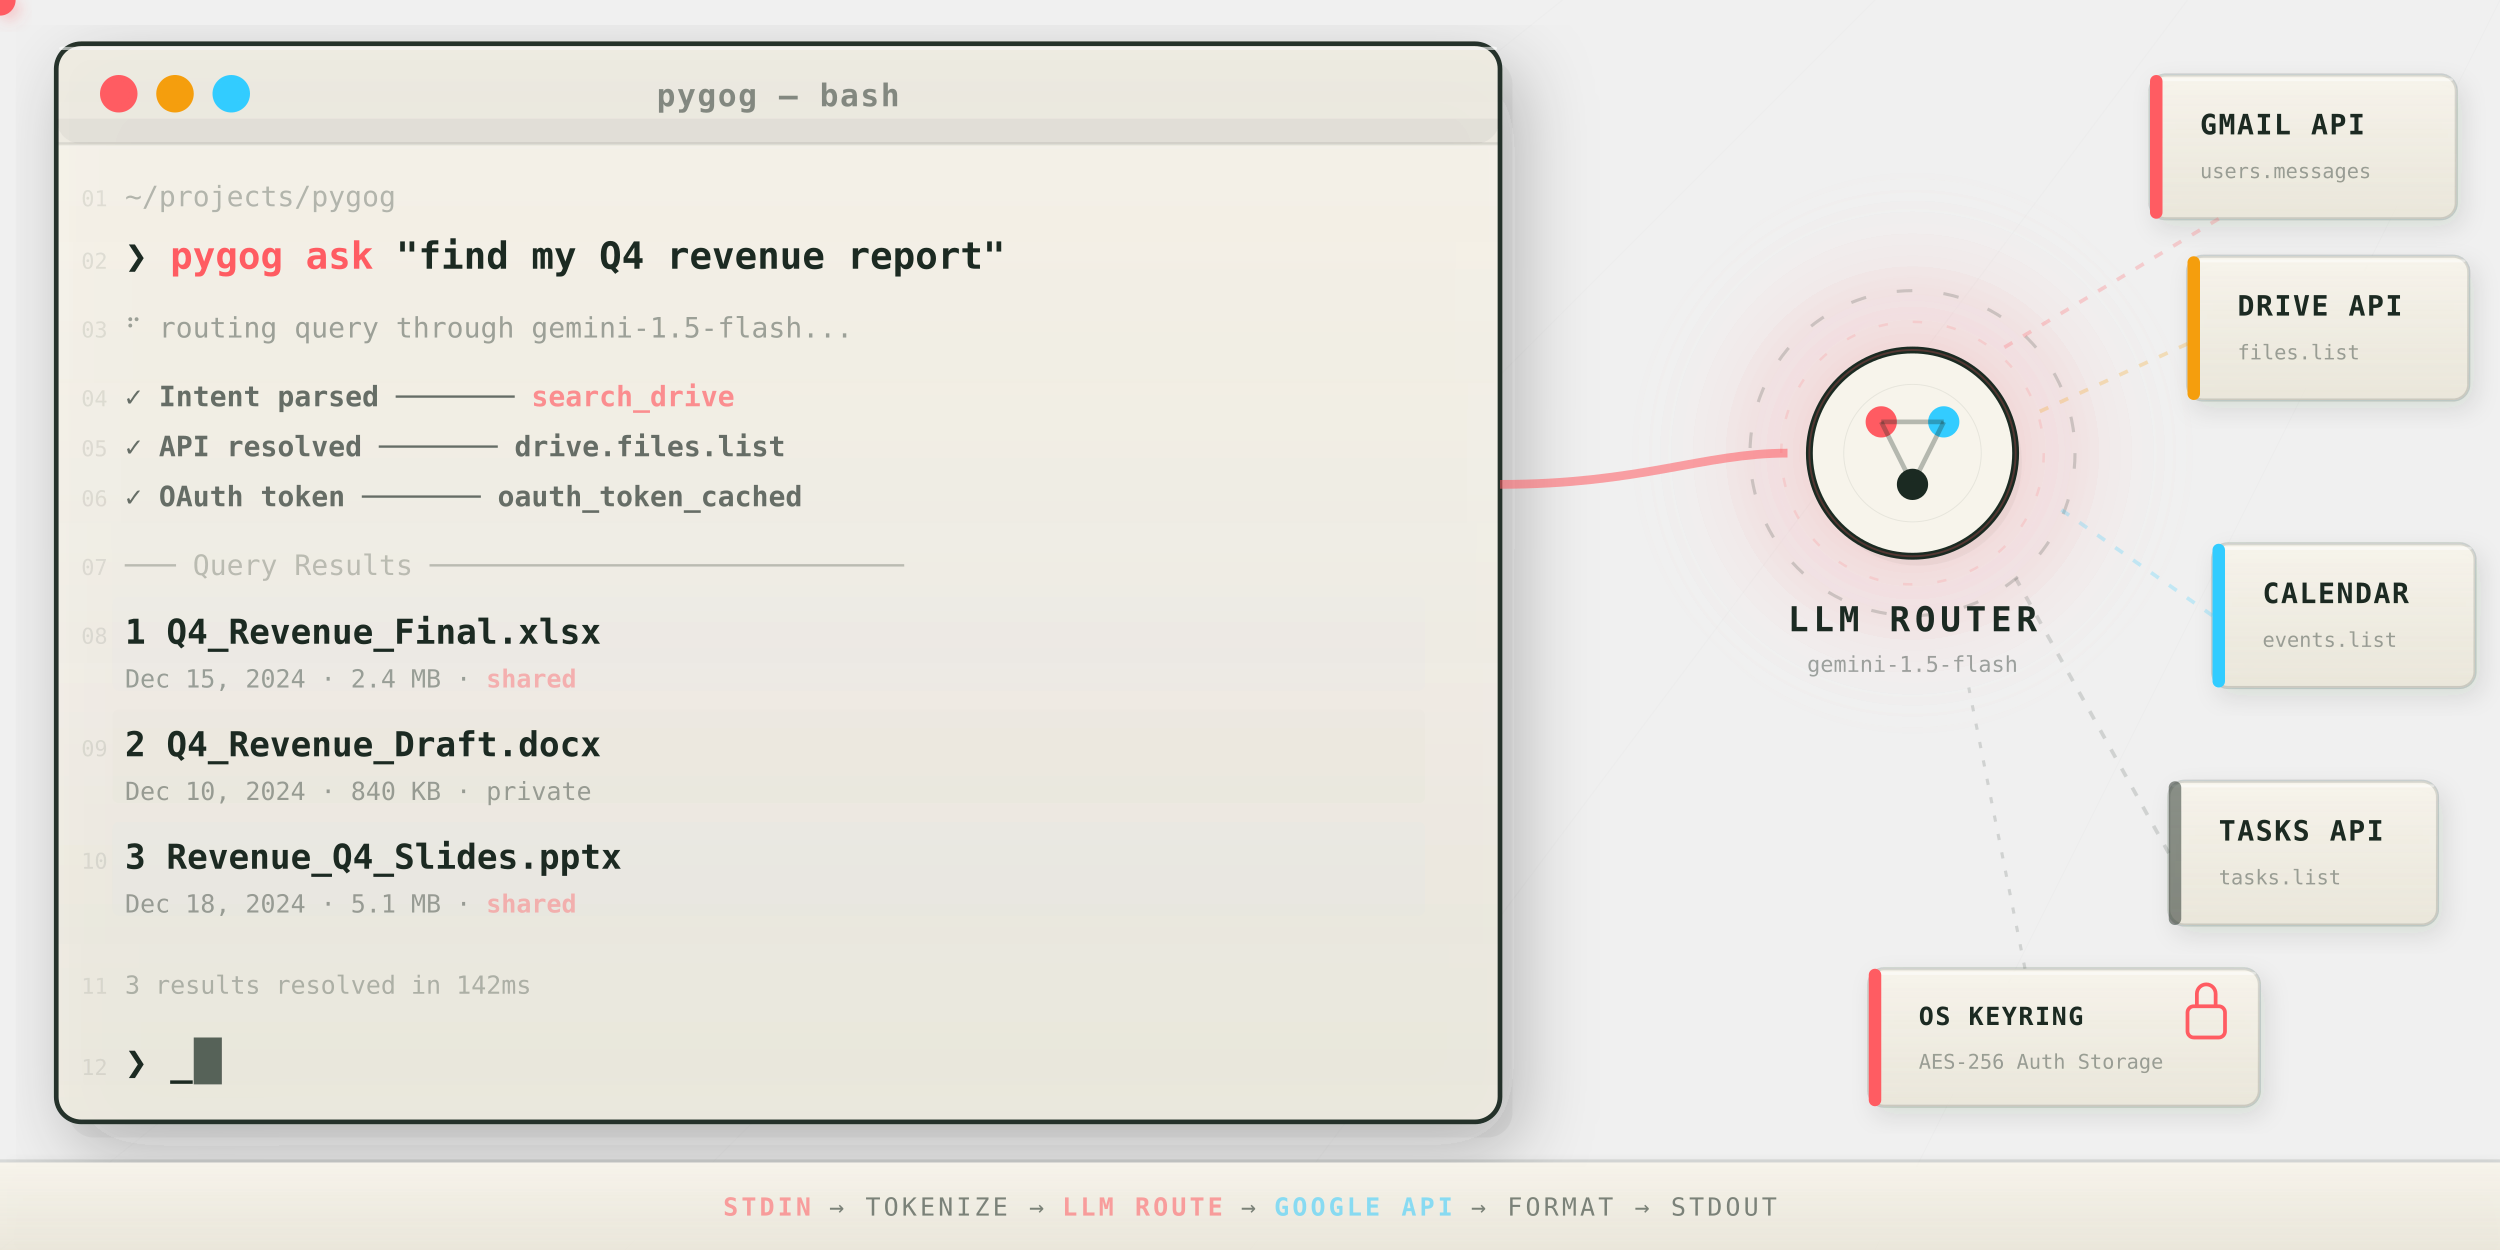
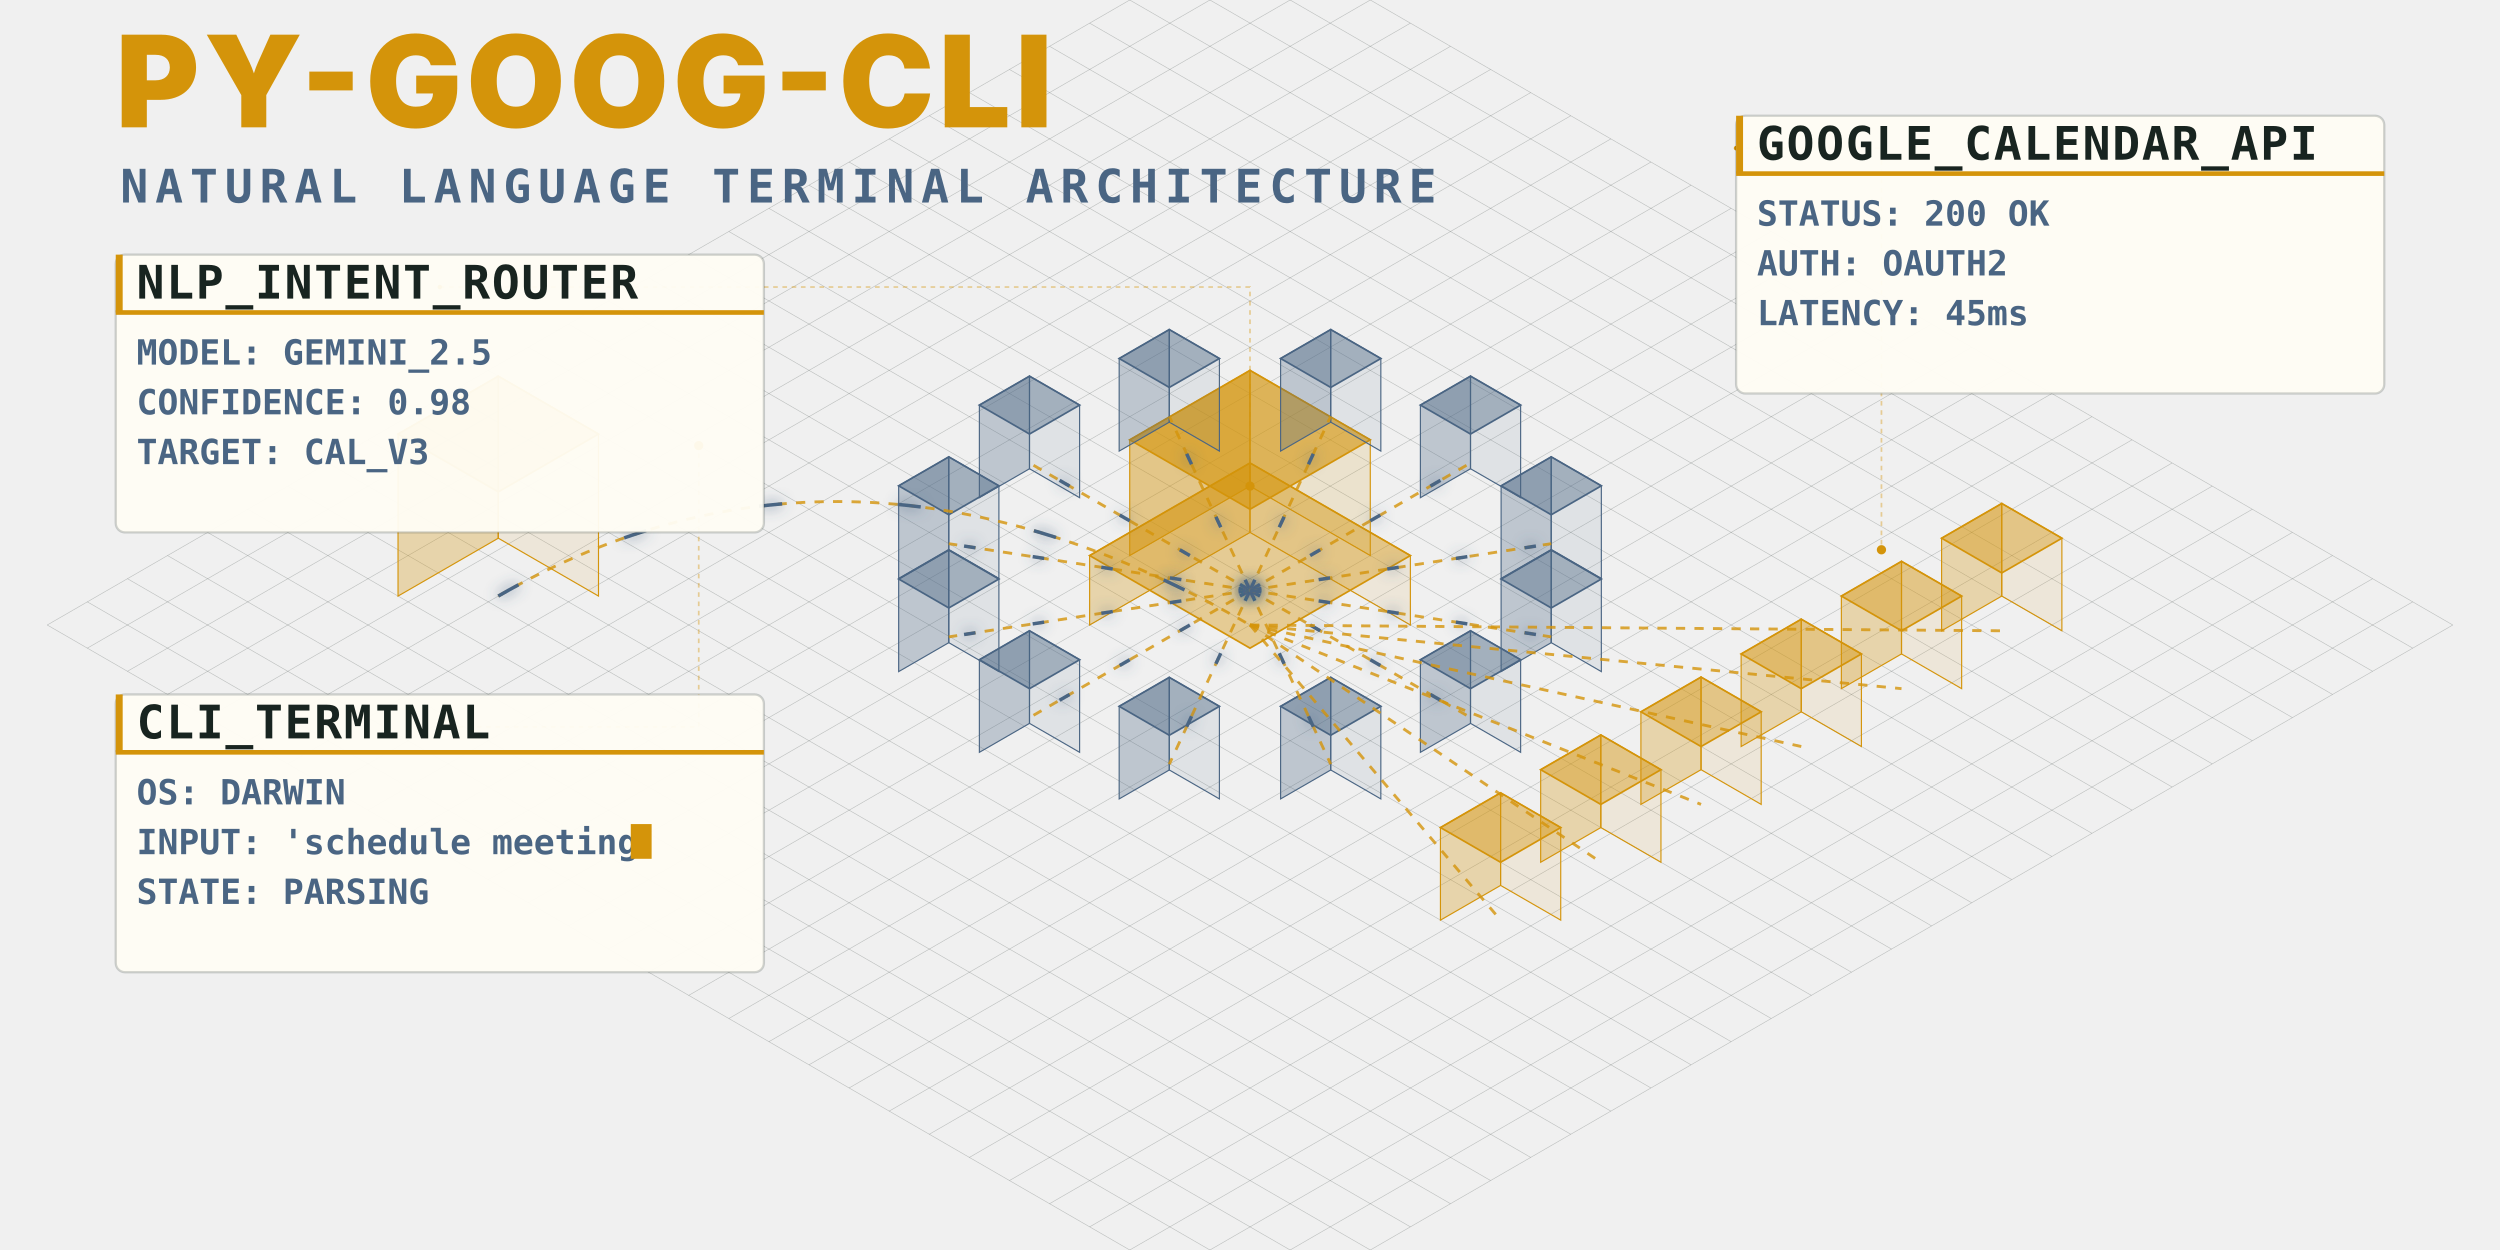
- <svg xmlns="http://www.w3.org/2000/svg" viewBox="0 0 800 400" width="100%" height="100%">
-   <defs>
-     <filter id="pgG" x="-50%" y="-50%" width="200%" height="200%">
-       <feGaussianBlur stdDeviation="3" />
-       <feMerge>
-         <feMergeNode />
-         <feMergeNode in="SourceGraphic" />
-       </feMerge>
-     </filter>
-     <filter id="pgG2" x="-50%" y="-50%" width="200%" height="200%">
-       <feGaussianBlur stdDeviation="6" />
-       <feMerge>
-         <feMergeNode />
-         <feMergeNode in="SourceGraphic" />
-       </feMerge>
-     </filter>
-     <filter id="pgSh" x="-20%" y="-20%" width="140%" height="140%">
-       <feDropShadow dx="2" dy="3" stdDeviation="4" flood-color="#1B2A22" flood-opacity="0.12" />
-     </filter>
-     <filter id="pgLift" x="-10%" y="-10%" width="130%" height="130%">
-       <feDropShadow dx="4" dy="6" stdDeviation="8" flood-color="#1B2A22" flood-opacity="0.22" />
-     </filter>
-     <filter id="pgDeep" x="-10%" y="-10%" width="130%" height="130%">
-       <feDropShadow dx="5" dy="8" stdDeviation="12" flood-color="#1B2A22" flood-opacity="0.28" />
-     </filter>
-     <radialGradient id="pgRG" cx="50%" cy="50%" r="50%">
-       <stop offset="0%" stop-color="#FF5B62" stop-opacity="0.14" />
-       <stop offset="60%" stop-color="#FF5B62" stop-opacity="0.04" />
-       <stop offset="100%" stop-color="#F7F4EB" stop-opacity="0" />
-     </radialGradient>
-     <linearGradient id="pgPN" x1="0" y1="0" x2="0" y2="1">
-       <stop offset="0%" stop-color="#F7F4EB" stop-opacity="0.97" />
-       <stop offset="100%" stop-color="#EAE6D9" stop-opacity="0.9" />
-     </linearGradient>
-     <linearGradient id="pgTermBG" x1="0" y1="0" x2="0" y2="1">
-       <stop offset="0%" stop-color="#F7F4EB" stop-opacity="0.98" />
-       <stop offset="100%" stop-color="#EDE9DF" stop-opacity="0.95" />
-     </linearGradient>
-   </defs>
-   <rect width="800" height="400" fill="none" />
-   <g opacity="0.015" stroke="#1B2A22" stroke-width="0.4">
-     <line x1="0" y1="400" x2="500" y2="0" />
-     <line x1="200" y1="400" x2="600" y2="0" />
-     <line x1="400" y1="400" x2="700" y2="0" />
-     <line x1="600" y1="400" x2="800" y2="0" />
+ <svg xmlns="http://www.w3.org/2000/svg" viewBox="0 0 2160 1080" width="100%" height="100%">
+   <style>
+ .grid { stroke: rgba(24, 36, 32, 0.25); stroke-width: 0.5; fill: none; }
+ .trace { stroke: #D4940A; stroke-width: 2.5; fill: none; opacity: 0.8; stroke-dasharray: 8 8; stroke-dashoffset: 0; animation: dash-flow 3s linear infinite; }
+ .trace-glow { stroke: #4A6583; stroke-width: 3; fill: none; filter: drop-shadow(0px 0px 6px #4A6583); animation: pulse-width 1s infinite alternate, dash-flow 5s linear infinite reverse; }
+ @keyframes pulse-width { 0% { stroke-width: 3; filter: drop-shadow(0px 0px 6px #4A6583); } 100% { stroke-width: 6; filter: drop-shadow(0px 0px 12px #4A6583); } }
+ @keyframes dash-flow { to { stroke-dashoffset: -80; } }
+ @media (prefers-reduced-motion: reduce) { .trace, .trace-glow { animation: none; } }
+ </style>
+   <rect width="100%" height="100%" fill="transparent" />
+   <line x1="1080.0" y1="-60.0" x2="40.8" y2="540.0" class="grid" />
+   <line x1="1080.0" y1="-60.0" x2="2119.2" y2="540.0" class="grid" />
+   <line x1="1114.64" y1="-40.0" x2="75.44" y2="560.0" class="grid" />
+   <line x1="1045.36" y1="-40.0" x2="2084.56" y2="560.0" class="grid" />
+   <line x1="1149.28" y1="-20.0" x2="110.08" y2="580.0" class="grid" />
+   <line x1="1010.72" y1="-20.0" x2="2049.92" y2="580.0" class="grid" />
+   <line x1="1183.92" y1="0.0" x2="144.72" y2="600.0" class="grid" />
+   <line x1="976.08" y1="0.0" x2="2015.28" y2="600.0" class="grid" />
+   <line x1="1218.56" y1="20.0" x2="179.36" y2="620.0" class="grid" />
+   <line x1="941.44" y1="20.0" x2="1980.64" y2="620.0" class="grid" />
+   <line x1="1253.2" y1="40.0" x2="214.0" y2="640.0" class="grid" />
+   <line x1="906.8" y1="40.0" x2="1946.0" y2="640.0" class="grid" />
+   <line x1="1287.84" y1="60.0" x2="248.64" y2="660.0" class="grid" />
+   <line x1="872.16" y1="60.0" x2="1911.36" y2="660.0" class="grid" />
+   <line x1="1322.48" y1="80.0" x2="283.28" y2="680.0" class="grid" />
+   <line x1="837.52" y1="80.0" x2="1876.72" y2="680.0" class="grid" />
+   <line x1="1357.12" y1="100.0" x2="317.92" y2="700.0" class="grid" />
+   <line x1="802.88" y1="100.0" x2="1842.08" y2="700.0" class="grid" />
+   <line x1="1391.76" y1="120.0" x2="352.56" y2="720.0" class="grid" />
+   <line x1="768.24" y1="120.0" x2="1807.44" y2="720.0" class="grid" />
+   <line x1="1426.4" y1="140.0" x2="387.2" y2="740.0" class="grid" />
+   <line x1="733.6" y1="140.0" x2="1772.8" y2="740.0" class="grid" />
+   <line x1="1461.04" y1="160.0" x2="421.84" y2="760.0" class="grid" />
+   <line x1="698.96" y1="160.0" x2="1738.16" y2="760.0" class="grid" />
+   <line x1="1495.68" y1="180.0" x2="456.48" y2="780.0" class="grid" />
+   <line x1="664.32" y1="180.0" x2="1703.52" y2="780.0" class="grid" />
+   <line x1="1530.32" y1="200.0" x2="491.12" y2="800.0" class="grid" />
+   <line x1="629.68" y1="200.0" x2="1668.88" y2="800.0" class="grid" />
+   <line x1="1564.96" y1="220.0" x2="525.76" y2="820.0" class="grid" />
+   <line x1="595.04" y1="220.0" x2="1634.24" y2="820.0" class="grid" />
+   <line x1="1599.6" y1="240.0" x2="560.4" y2="840.0" class="grid" />
+   <line x1="560.4" y1="240.0" x2="1599.6" y2="840.0" class="grid" />
+   <line x1="1634.24" y1="260.0" x2="595.04" y2="860.0" class="grid" />
+   <line x1="525.76" y1="260.0" x2="1564.96" y2="860.0" class="grid" />
+   <line x1="1668.88" y1="280.0" x2="629.68" y2="880.0" class="grid" />
+   <line x1="491.12" y1="280.0" x2="1530.32" y2="880.0" class="grid" />
+   <line x1="1703.52" y1="300.0" x2="664.32" y2="900.0" class="grid" />
+   <line x1="456.48" y1="300.0" x2="1495.68" y2="900.0" class="grid" />
+   <line x1="1738.16" y1="320.0" x2="698.96" y2="920.0" class="grid" />
+   <line x1="421.84" y1="320.0" x2="1461.04" y2="920.0" class="grid" />
+   <line x1="1772.8" y1="340.0" x2="733.6" y2="940.0" class="grid" />
+   <line x1="387.2" y1="340.0" x2="1426.4" y2="940.0" class="grid" />
+   <line x1="1807.44" y1="360.0" x2="768.24" y2="960.0" class="grid" />
+   <line x1="352.56" y1="360.0" x2="1391.76" y2="960.0" class="grid" />
+   <line x1="1842.08" y1="380.0" x2="802.88" y2="980.0" class="grid" />
+   <line x1="317.92" y1="380.0" x2="1357.12" y2="980.0" class="grid" />
+   <line x1="1876.72" y1="400.0" x2="837.52" y2="1000.0" class="grid" />
+   <line x1="283.28" y1="400.0" x2="1322.48" y2="1000.0" class="grid" />
+   <line x1="1911.36" y1="420.0" x2="872.16" y2="1020.0" class="grid" />
+   <line x1="248.64" y1="420.0" x2="1287.84" y2="1020.0" class="grid" />
+   <line x1="1946.0" y1="440.0" x2="906.8" y2="1040.0" class="grid" />
+   <line x1="214.0" y1="440.0" x2="1253.2" y2="1040.0" class="grid" />
+   <line x1="1980.64" y1="460.0" x2="941.44" y2="1060.0" class="grid" />
+   <line x1="179.36" y1="460.0" x2="1218.56" y2="1060.0" class="grid" />
+   <line x1="2015.28" y1="480.0" x2="976.08" y2="1080.0" class="grid" />
+   <line x1="144.72" y1="480.0" x2="1183.92" y2="1080.0" class="grid" />
+   <line x1="2049.92" y1="500.0" x2="1010.72" y2="1100.0" class="grid" />
+   <line x1="110.08" y1="500.0" x2="1149.28" y2="1100.0" class="grid" />
+   <line x1="2084.56" y1="520.0" x2="1045.36" y2="1120.0" class="grid" />
+   <line x1="75.44" y1="520.0" x2="1114.64" y2="1120.0" class="grid" />
+   <line x1="2119.2" y1="540.0" x2="1080.0" y2="1140.0" class="grid" />
+   <line x1="40.8" y1="540.0" x2="1080.0" y2="1140.0" class="grid" />
+   <polygon points="1080.0,460.0 941.44,540.0 941.44,480.0 1080.0,400.0" fill="#D4940A" fill-opacity="0.3" stroke="#D4940A" stroke-width="1" />
+   <polygon points="1080.0,460.0 1218.56,540.0 1218.56,480.0 1080.0,400.0" fill="#D4940A" fill-opacity="0.1" stroke="#D4940A" stroke-width="1" />
+   <polygon points="1080.0,400.0 1218.56,480.0 1080.0,560.0 941.44,480.0" fill="#D4940A" fill-opacity="0.4" stroke="#D4940A" stroke-width="1.5" />
+   <polygon points="1080.0,420.0 976.08,480.0 976.08,380.0 1080.0,320.0" fill="#D4940A" fill-opacity="0.45" stroke="#D4940A" stroke-width="1" />
+   <polygon points="1080.0,420.0 1183.92,480.0 1183.92,380.0 1080.0,320.0" fill="#D4940A" fill-opacity="0.15" stroke="#D4940A" stroke-width="1" />
+   <polygon points="1080.0,320.0 1183.92,380.0 1080.0,440.0 976.08,380.0" fill="#D4940A" fill-opacity="0.6" stroke="#D4940A" stroke-width="1.5" />
+   <polygon points="1270.52,625.0 1227.22,650.0 1227.22,570.0 1270.52,545.0" fill="#4A6583" fill-opacity="0.3" stroke="#4A6583" stroke-width="1" />
+   <polygon points="1270.52,625.0 1313.82,650.0 1313.82,570.0 1270.52,545.0" fill="#4A6583" fill-opacity="0.1" stroke="#4A6583" stroke-width="1" />
+   <polygon points="1270.52,545.0 1313.82,570.0 1270.52,595.0 1227.22,570.0" fill="#4A6583" fill-opacity="0.4" stroke="#4A6583" stroke-width="1.5" />
+   <line x1="1080.0" y1="510.0" x2="1270.52" y2="620.0" class="trace" />
+   <line x1="1080.0" y1="510.0" x2="1270.52" y2="620.0" class="trace-glow" stroke-dasharray="10 50" />
+   <polygon points="1149.735,665.263 1106.435,690.263 1106.435,610.263 1149.735,585.263" fill="#4A6583" fill-opacity="0.3" stroke="#4A6583" stroke-width="1" />
+   <polygon points="1149.735,665.263 1193.035,690.263 1193.035,610.263 1149.735,585.263" fill="#4A6583" fill-opacity="0.1" stroke="#4A6583" stroke-width="1" />
+   <polygon points="1149.735,585.263 1193.035,610.263 1149.735,635.263 1106.435,610.263" fill="#4A6583" fill-opacity="0.4" stroke="#4A6583" stroke-width="1.5" />
+   <line x1="1080.0" y1="510.0" x2="1149.735" y2="660.263" class="trace" />
+   <line x1="1080.0" y1="510.0" x2="1149.735" y2="660.263" class="trace-glow" stroke-dasharray="10 50" />
+   <polygon points="1010.265,665.263 966.965,690.263 966.965,610.263 1010.265,585.263" fill="#4A6583" fill-opacity="0.3" stroke="#4A6583" stroke-width="1" />
+   <polygon points="1010.265,665.263 1053.565,690.263 1053.565,610.263 1010.265,585.263" fill="#4A6583" fill-opacity="0.1" stroke="#4A6583" stroke-width="1" />
+   <polygon points="1010.265,585.263 1053.565,610.263 1010.265,635.263 966.965,610.263" fill="#4A6583" fill-opacity="0.4" stroke="#4A6583" stroke-width="1.5" />
+   <line x1="1080.0" y1="510.0" x2="1010.265" y2="660.263" class="trace" />
+   <line x1="1080.0" y1="510.0" x2="1010.265" y2="660.263" class="trace-glow" stroke-dasharray="10 50" />
+   <polygon points="889.48,625.0 846.18,650.0 846.18,570.0 889.48,545.0" fill="#4A6583" fill-opacity="0.3" stroke="#4A6583" stroke-width="1" />
+   <polygon points="889.48,625.0 932.78,650.0 932.78,570.0 889.48,545.0" fill="#4A6583" fill-opacity="0.1" stroke="#4A6583" stroke-width="1" />
+   <polygon points="889.48,545.0 932.78,570.0 889.48,595.0 846.18,570.0" fill="#4A6583" fill-opacity="0.4" stroke="#4A6583" stroke-width="1.5" />
+   <line x1="1080.0" y1="510.0" x2="889.48" y2="620.0" class="trace" />
+   <line x1="1080.0" y1="510.0" x2="889.48" y2="620.0" class="trace-glow" stroke-dasharray="10 50" />
+   <polygon points="819.745,555.263 776.445,580.263 776.445,500.263 819.745,475.263" fill="#4A6583" fill-opacity="0.3" stroke="#4A6583" stroke-width="1" />
+   <polygon points="819.745,555.263 863.045,580.263 863.045,500.263 819.745,475.263" fill="#4A6583" fill-opacity="0.1" stroke="#4A6583" stroke-width="1" />
+   <polygon points="819.745,475.263 863.045,500.263 819.745,525.263 776.445,500.263" fill="#4A6583" fill-opacity="0.4" stroke="#4A6583" stroke-width="1.5" />
+   <line x1="1080.0" y1="510.0" x2="819.745" y2="550.263" class="trace" />
+   <line x1="1080.0" y1="510.0" x2="819.745" y2="550.263" class="trace-glow" stroke-dasharray="10 50" />
+   <polygon points="819.745,474.737 776.445,499.737 776.445,419.737 819.745,394.737" fill="#4A6583" fill-opacity="0.3" stroke="#4A6583" stroke-width="1" />
+   <polygon points="819.745,474.737 863.045,499.737 863.045,419.737 819.745,394.737" fill="#4A6583" fill-opacity="0.1" stroke="#4A6583" stroke-width="1" />
+   <polygon points="819.745,394.737 863.045,419.737 819.745,444.737 776.445,419.737" fill="#4A6583" fill-opacity="0.4" stroke="#4A6583" stroke-width="1.5" />
+   <line x1="1080.0" y1="510.0" x2="819.745" y2="469.737" class="trace" />
+   <line x1="1080.0" y1="510.0" x2="819.745" y2="469.737" class="trace-glow" stroke-dasharray="10 50" />
+   <polygon points="889.48,405.0 846.18,430.0 846.18,350.0 889.48,325.0" fill="#4A6583" fill-opacity="0.3" stroke="#4A6583" stroke-width="1" />
+   <polygon points="889.48,405.0 932.78,430.0 932.78,350.0 889.48,325.0" fill="#4A6583" fill-opacity="0.1" stroke="#4A6583" stroke-width="1" />
+   <polygon points="889.48,325.0 932.78,350.0 889.48,375.0 846.18,350.0" fill="#4A6583" fill-opacity="0.4" stroke="#4A6583" stroke-width="1.5" />
+   <line x1="1080.0" y1="510.0" x2="889.48" y2="400.0" class="trace" />
+   <line x1="1080.0" y1="510.0" x2="889.48" y2="400.0" class="trace-glow" stroke-dasharray="10 50" />
+   <polygon points="1010.265,364.737 966.965,389.737 966.965,309.737 1010.265,284.737" fill="#4A6583" fill-opacity="0.3" stroke="#4A6583" stroke-width="1" />
+   <polygon points="1010.265,364.737 1053.565,389.737 1053.565,309.737 1010.265,284.737" fill="#4A6583" fill-opacity="0.1" stroke="#4A6583" stroke-width="1" />
+   <polygon points="1010.265,284.737 1053.565,309.737 1010.265,334.737 966.965,309.737" fill="#4A6583" fill-opacity="0.4" stroke="#4A6583" stroke-width="1.5" />
+   <line x1="1080.0" y1="510.0" x2="1010.265" y2="359.737" class="trace" />
+   <line x1="1080.0" y1="510.0" x2="1010.265" y2="359.737" class="trace-glow" stroke-dasharray="10 50" />
+   <polygon points="1149.735,364.737 1106.435,389.737 1106.435,309.737 1149.735,284.737" fill="#4A6583" fill-opacity="0.3" stroke="#4A6583" stroke-width="1" />
+   <polygon points="1149.735,364.737 1193.035,389.737 1193.035,309.737 1149.735,284.737" fill="#4A6583" fill-opacity="0.1" stroke="#4A6583" stroke-width="1" />
+   <polygon points="1149.735,284.737 1193.035,309.737 1149.735,334.737 1106.435,309.737" fill="#4A6583" fill-opacity="0.4" stroke="#4A6583" stroke-width="1.5" />
+   <line x1="1080.0" y1="510.0" x2="1149.735" y2="359.737" class="trace" />
+   <line x1="1080.0" y1="510.0" x2="1149.735" y2="359.737" class="trace-glow" stroke-dasharray="10 50" />
+   <polygon points="1270.52,405.0 1227.22,430.0 1227.22,350.0 1270.52,325.0" fill="#4A6583" fill-opacity="0.3" stroke="#4A6583" stroke-width="1" />
+   <polygon points="1270.52,405.0 1313.82,430.0 1313.82,350.0 1270.52,325.0" fill="#4A6583" fill-opacity="0.1" stroke="#4A6583" stroke-width="1" />
+   <polygon points="1270.52,325.0 1313.82,350.0 1270.52,375.0 1227.22,350.0" fill="#4A6583" fill-opacity="0.4" stroke="#4A6583" stroke-width="1.5" />
+   <line x1="1080.0" y1="510.0" x2="1270.52" y2="400.0" class="trace" />
+   <line x1="1080.0" y1="510.0" x2="1270.52" y2="400.0" class="trace-glow" stroke-dasharray="10 50" />
+   <polygon points="1340.255,474.737 1296.955,499.737 1296.955,419.737 1340.255,394.737" fill="#4A6583" fill-opacity="0.3" stroke="#4A6583" stroke-width="1" />
+   <polygon points="1340.255,474.737 1383.555,499.737 1383.555,419.737 1340.255,394.737" fill="#4A6583" fill-opacity="0.1" stroke="#4A6583" stroke-width="1" />
+   <polygon points="1340.255,394.737 1383.555,419.737 1340.255,444.737 1296.955,419.737" fill="#4A6583" fill-opacity="0.4" stroke="#4A6583" stroke-width="1.5" />
+   <line x1="1080.0" y1="510.0" x2="1340.255" y2="469.737" class="trace" />
+   <line x1="1080.0" y1="510.0" x2="1340.255" y2="469.737" class="trace-glow" stroke-dasharray="10 50" />
+   <polygon points="1340.255,555.263 1296.955,580.263 1296.955,500.263 1340.255,475.263" fill="#4A6583" fill-opacity="0.3" stroke="#4A6583" stroke-width="1" />
+   <polygon points="1340.255,555.263 1383.555,580.263 1383.555,500.263 1340.255,475.263" fill="#4A6583" fill-opacity="0.1" stroke="#4A6583" stroke-width="1" />
+   <polygon points="1340.255,475.263 1383.555,500.263 1340.255,525.263 1296.955,500.263" fill="#4A6583" fill-opacity="0.4" stroke="#4A6583" stroke-width="1.5" />
+   <line x1="1080.0" y1="510.0" x2="1340.255" y2="550.263" class="trace" />
+   <line x1="1080.0" y1="510.0" x2="1340.255" y2="550.263" class="trace-glow" stroke-dasharray="10 50" />
+   <polygon points="430.5,465.0 343.9,515.0 343.9,375.0 430.5,325.0" fill="#D4940A" fill-opacity="0.3" stroke="#D4940A" stroke-width="1" />
+   <polygon points="430.5,465.0 517.1,515.0 517.1,375.0 430.5,325.0" fill="#D4940A" fill-opacity="0.1" stroke="#D4940A" stroke-width="1" />
+   <polygon points="430.5,325.0 517.1,375.0 430.5,425.0 343.9,375.0" fill="#D4940A" fill-opacity="0.4" stroke="#D4940A" stroke-width="1.5" />
+   <path d="M 430.5 515.0 Q 733.6 340.0 1080.0 540.0" class="trace" stroke-width="4" id="main-path1" />
+   <path d="M 430.5 515.0 Q 733.6 340.0 1080.0 540.0" class="trace-glow" stroke-width="4" stroke-dasharray="20 100" />
+   <polygon points="1729.5,515.0 1677.54,545.0 1677.54,465.0 1729.5,435.0" fill="#D4940A" fill-opacity="0.3" stroke="#D4940A" stroke-width="1" />
+   <polygon points="1729.5,515.0 1781.46,545.0 1781.46,465.0 1729.5,435.0" fill="#D4940A" fill-opacity="0.1" stroke="#D4940A" stroke-width="1" />
+   <polygon points="1729.5,435.0 1781.46,465.0 1729.5,495.0 1677.54,465.0" fill="#D4940A" fill-opacity="0.4" stroke="#D4940A" stroke-width="1.5" />
+   <line x1="1080.0" y1="540.0" x2="1729.5" y2="545.0" class="trace" />
+   <polygon points="1642.9,565.0 1590.94,595.0 1590.94,515.0 1642.9,485.0" fill="#D4940A" fill-opacity="0.3" stroke="#D4940A" stroke-width="1" />
+   <polygon points="1642.9,565.0 1694.86,595.0 1694.86,515.0 1642.9,485.0" fill="#D4940A" fill-opacity="0.1" stroke="#D4940A" stroke-width="1" />
+   <polygon points="1642.9,485.0 1694.86,515.0 1642.9,545.0 1590.94,515.0" fill="#D4940A" fill-opacity="0.4" stroke="#D4940A" stroke-width="1.5" />
+   <line x1="1080.0" y1="540.0" x2="1642.9" y2="595.0" class="trace" />
+   <polygon points="1556.3,615.0 1504.34,645.0 1504.34,565.0 1556.3,535.0" fill="#D4940A" fill-opacity="0.3" stroke="#D4940A" stroke-width="1" />
+   <polygon points="1556.3,615.0 1608.26,645.0 1608.26,565.0 1556.3,535.0" fill="#D4940A" fill-opacity="0.1" stroke="#D4940A" stroke-width="1" />
+   <polygon points="1556.3,535.0 1608.26,565.0 1556.3,595.0 1504.34,565.0" fill="#D4940A" fill-opacity="0.4" stroke="#D4940A" stroke-width="1.5" />
+   <line x1="1080.0" y1="540.0" x2="1556.3" y2="645.0" class="trace" />
+   <polygon points="1469.7,665.0 1417.74,695.0 1417.74,615.0 1469.7,585.0" fill="#D4940A" fill-opacity="0.3" stroke="#D4940A" stroke-width="1" />
+   <polygon points="1469.7,665.0 1521.66,695.0 1521.66,615.0 1469.7,585.0" fill="#D4940A" fill-opacity="0.1" stroke="#D4940A" stroke-width="1" />
+   <polygon points="1469.7,585.0 1521.66,615.0 1469.7,645.0 1417.74,615.0" fill="#D4940A" fill-opacity="0.4" stroke="#D4940A" stroke-width="1.5" />
+   <line x1="1080.0" y1="540.0" x2="1469.7" y2="695.0" class="trace" />
+   <polygon points="1383.1,715.0 1331.14,745.0 1331.14,665.0 1383.1,635.0" fill="#D4940A" fill-opacity="0.3" stroke="#D4940A" stroke-width="1" />
+   <polygon points="1383.1,715.0 1435.06,745.0 1435.06,665.0 1383.1,635.0" fill="#D4940A" fill-opacity="0.1" stroke="#D4940A" stroke-width="1" />
+   <polygon points="1383.1,635.0 1435.06,665.0 1383.1,695.0 1331.14,665.0" fill="#D4940A" fill-opacity="0.4" stroke="#D4940A" stroke-width="1.5" />
+   <line x1="1080.0" y1="540.0" x2="1383.1" y2="745.0" class="trace" />
+   <polygon points="1296.5,765.0 1244.54,795.0 1244.54,715.0 1296.5,685.0" fill="#D4940A" fill-opacity="0.3" stroke="#D4940A" stroke-width="1" />
+   <polygon points="1296.5,765.0 1348.46,795.0 1348.46,715.0 1296.5,685.0" fill="#D4940A" fill-opacity="0.1" stroke="#D4940A" stroke-width="1" />
+   <polygon points="1296.5,685.0 1348.46,715.0 1296.5,745.0 1244.54,715.0" fill="#D4940A" fill-opacity="0.4" stroke="#D4940A" stroke-width="1.5" />
+   <line x1="1080.0" y1="540.0" x2="1296.5" y2="795.0" class="trace" />
+   <path d="M 380 628 L 603.7 628 L 603.7 385.0" fill="none" stroke="#D4940A" stroke-width="1.5" stroke-dasharray="4 4" opacity="0.4" />
+   <circle cx="603.7" cy="385.0" r="4" fill="#D4940A" />
+   <circle cx="380" cy="628" r="2" fill="#D4940A" />
+   <g transform="translate(100, 600)">
+     <rect x="0" y="0" width="560" height="240" fill="#FFFDF5" stroke="rgba(24,36,32,0.2)" stroke-width="2" opacity="0.95" rx="8" />
+     <line x1="0" y1="50" x2="560" y2="50" stroke="#D4940A" stroke-width="4" />
+     <rect x="0" y="0" width="6" height="50" fill="#D4940A" />
+     <text x="18" y="38" font-family="ui-monospace, 'SF Mono', Menlo, monospace" font-size="40" font-weight="800" fill="#182420" letter-spacing="1.5">CLI_TERMINAL</text>
+     <text x="18" y="95" font-family="ui-monospace, 'SF Mono', Menlo, monospace" font-size="30" font-weight="600" fill="#4A6583">OS: DARWIN</text>
+     <text x="18" y="138" font-family="ui-monospace, 'SF Mono', Menlo, monospace" font-size="30" font-weight="600" fill="#4A6583">INPUT: 'schedule meeting'</text>
+     <rect x="445" y="112" width="18" height="30" fill="#D4940A" />
+     <text x="18" y="181" font-family="ui-monospace, 'SF Mono', Menlo, monospace" font-size="30" font-weight="600" fill="#4A6583">STATE: PARSING</text>
  </g>
-   <g filter="url(#pgDeep)">
-     <g transform="translate(18, 14)">
-       <rect width="462" height="345" rx="8" fill="#1B2A22" opacity="0.04" transform="translate(4,5)" />
-       <rect width="462" height="345" rx="8" fill="url(#pgTermBG)" stroke="#1B2A22" stroke-width="1.5" opacity="0.95" />
-       <rect x="1" y="1" width="460" height="1" fill="#FFFFFF" opacity="0.6" rx="1" />
-       <rect width="462" height="32" rx="8" fill="#1B2A22" fill-opacity="0.04" />
-       <rect y="24" width="462" height="8" fill="#1B2A22" fill-opacity="0.04" />
-       <line x1="0" y1="32" x2="462" y2="32" stroke="#1B2A22" stroke-width="1" opacity="0.1" />
-       <circle cx="20" cy="16" r="6" fill="#FF5B62" />
-       <circle cx="20" cy="16" r="4" fill="#FF5B62" opacity="0.7" transform="translate(-0.5,-0.5)" />
-       <circle cx="38" cy="16" r="6" fill="#F59E0B" />
-       <circle cx="38" cy="16" r="4" fill="#F59E0B" opacity="0.7" transform="translate(-0.5,-0.5)" />
-       <circle cx="56" cy="16" r="6" fill="#33CCFF" />
-       <circle cx="56" cy="16" r="4" fill="#33CCFF" opacity="0.7" transform="translate(-0.5,-0.5)" />
-       <text x="231" y="20" fill="#1B2A22" font-family="'Share Tech Mono',monospace" font-size="10" font-weight="bold" opacity="0.5" text-anchor="middle" letter-spacing="0.5">pygog — bash</text>
-       <g font-family="'Share Tech Mono',monospace" transform="translate(22, 52)">
-         <text y="0" fill="#1B2A22" font-size="9" opacity="0.3">~/projects/pygog</text>
-         <text y="20" fill="#1B2A22" font-size="12" font-weight="bold">❯ <tspan fill="#FF5B62">pygog ask</tspan> "find my Q4 revenue report"</text>
-         <text y="42" fill="#1B2A22" font-size="9" opacity="0.4">⠋ routing query through gemini-1.5-flash...</text>
-         <text y="64" fill="#1B2A22" font-size="9" font-weight="bold" opacity="0.65">✓ Intent parsed  <tspan opacity="0.2">───────</tspan>
-           <tspan fill="#FF5B62">search_drive</tspan>
-         </text>
-         <text y="80" fill="#1B2A22" font-size="9" font-weight="bold" opacity="0.65">✓ API resolved   <tspan opacity="0.2">───────</tspan> drive.files.list</text>
-         <text y="96" fill="#1B2A22" font-size="9" font-weight="bold" opacity="0.65">✓ OAuth token    <tspan opacity="0.2">───────</tspan> oauth_token_cached</text>
-         <text y="118" fill="#1B2A22" font-size="9" opacity="0.25">─── Query Results ────────────────────────────</text>
-         <rect x="-4" y="125" width="420" height="30" fill="#33CCFF" opacity="0.015" rx="2" />
-         <text y="140" fill="#1B2A22" font-size="11" font-weight="bold">  1  Q4_Revenue_Final.xlsx</text>
-         <text y="154" fill="#1B2A22" font-size="8" opacity="0.4">     Dec 15, 2024 · 2.4 MB · <tspan fill="#FF5B62" font-weight="bold">shared</tspan>
-         </text>
-         <rect x="-4" y="161" width="420" height="30" fill="#1B2A22" opacity="0.008" rx="2" />
-         <text y="176" fill="#1B2A22" font-size="11" font-weight="bold">  2  Q4_Revenue_Draft.docx</text>
-         <text y="190" fill="#1B2A22" font-size="8" opacity="0.4">     Dec 10, 2024 · 840 KB · private</text>
-         <rect x="-4" y="197" width="420" height="30" fill="#33CCFF" opacity="0.015" rx="2" />
-         <text y="212" fill="#1B2A22" font-size="11" font-weight="bold">  3  Revenue_Q4_Slides.pptx</text>
-         <text y="226" fill="#1B2A22" font-size="8" opacity="0.4">     Dec 18, 2024 · 5.1 MB · <tspan fill="#FF5B62" font-weight="bold">shared</tspan>
-         </text>
-         <text y="252" fill="#1B2A22" font-size="8" opacity="0.3">3 results resolved in 142ms</text>
-         <text y="278" fill="#1B2A22" font-size="12" font-weight="bold">❯ <tspan opacity="0.3">_</tspan>
-         </text>
-         <rect x="22" y="266" width="9" height="15" fill="#1B2A22" opacity="0.7">
-           <animate attributeName="opacity" values="0.8;0;0.8" dur="1.1s" repeatCount="indefinite" />
-         </rect>
-       </g>
-       <g font-family="'Share Tech Mono',monospace" font-size="7" fill="#1B2A22" opacity="0.1" transform="translate(8, 52)">
-         <text y="0">01</text>
-         <text y="20">02</text>
-         <text y="42">03</text>
-         <text y="64">04</text>
-         <text y="80">05</text>
-         <text y="96">06</text>
-         <text y="118">07</text>
-         <text y="140">08</text>
-         <text y="176">09</text>
-         <text y="212">10</text>
-         <text y="252">11</text>
-         <text y="278">12</text>
-       </g>
-     </g>
+   <path d="M 380 248 L 1080.0 248 L 1080.0 420.0" fill="none" stroke="#D4940A" stroke-width="1.5" stroke-dasharray="4 4" opacity="0.4" />
+   <circle cx="1080.0" cy="420.0" r="4" fill="#D4940A" />
+   <circle cx="380" cy="248" r="2" fill="#D4940A" />
+   <g transform="translate(100, 220)">
+     <rect x="0" y="0" width="560" height="240" fill="#FFFDF5" stroke="rgba(24,36,32,0.2)" stroke-width="2" opacity="0.95" rx="8" />
+     <line x1="0" y1="50" x2="560" y2="50" stroke="#D4940A" stroke-width="4" />
+     <rect x="0" y="0" width="6" height="50" fill="#D4940A" />
+     <text x="18" y="38" font-family="ui-monospace, 'SF Mono', Menlo, monospace" font-size="40" font-weight="800" fill="#182420" letter-spacing="1.5">NLP_INTENT_ROUTER</text>
+     <text x="18" y="95" font-family="ui-monospace, 'SF Mono', Menlo, monospace" font-size="30" font-weight="600" fill="#4A6583">MODEL: GEMINI_2.5</text>
+     <text x="18" y="138" font-family="ui-monospace, 'SF Mono', Menlo, monospace" font-size="30" font-weight="600" fill="#4A6583">CONFIDENCE: 0.98</text>
+     <text x="18" y="181" font-family="ui-monospace, 'SF Mono', Menlo, monospace" font-size="30" font-weight="600" fill="#4A6583">TARGET: CAL_V3</text>
  </g>
-   <circle cx="612" cy="145" r="90" fill="url(#pgRG)" filter="url(#pgG2)" />
-   <g transform="translate(612, 145)">
-     <circle r="52" fill="none" stroke="#1B2A22" stroke-width="1" stroke-dasharray="5 10" opacity="0.18">
-       <animateTransform attributeName="transform" type="rotate" from="0" to="360" dur="22s" repeatCount="indefinite" />
-     </circle>
-     <circle r="42" fill="none" stroke="#FF5B62" stroke-width="0.8" stroke-dasharray="3 8" opacity="0.15">
-       <animateTransform attributeName="transform" type="rotate" from="360" to="0" dur="15s" repeatCount="indefinite" />
-     </circle>
-     <circle r="33" fill="#1B2A22" opacity="0.04" transform="translate(2,3)" />
-     <circle r="33" fill="#F7F4EB" stroke="#1B2A22" stroke-width="2.2" />
-     <circle r="33" fill="none" stroke="#FF5B62" stroke-width="0.6" opacity="0.25" />
-     <circle r="22" fill="none" stroke="#1B2A22" stroke-width="0.3" opacity="0.08" />
-     <circle cx="-10" cy="-10" r="5" fill="#FF5B62" />
-     <circle cx="-10" cy="-10" r="3.5" fill="#FF5B62" opacity="0.5" transform="translate(-0.5,-0.5)" />
-     <circle cx="10" cy="-10" r="5" fill="#33CCFF" />
-     <circle cx="10" cy="-10" r="3.5" fill="#33CCFF" opacity="0.5" transform="translate(-0.5,-0.5)" />
-     <circle cx="0" cy="10" r="5" fill="#1B2A22" />
-     <line x1="-10" y1="-10" x2="0" y2="10" stroke="#1B2A22" stroke-width="1.5" opacity="0.3" />
-     <line x1="10" y1="-10" x2="0" y2="10" stroke="#1B2A22" stroke-width="1.5" opacity="0.3" />
-     <line x1="-10" y1="-10" x2="10" y2="-10" stroke="#1B2A22" stroke-width="1.5" opacity="0.3" />
-     <text x="0" y="57" fill="#1B2A22" font-family="'Share Tech Mono',monospace" font-size="11" font-weight="bold" text-anchor="middle" letter-spacing="1.5">LLM ROUTER</text>
-     <text x="0" y="70" fill="#1B2A22" font-family="'Share Tech Mono',monospace" font-size="7" opacity="0.4" text-anchor="middle">gemini-1.5-flash</text>
+   <path d="M 1500 128 L 1625.58 128 L 1625.58 475.0" fill="none" stroke="#D4940A" stroke-width="1.5" stroke-dasharray="4 4" opacity="0.4" />
+   <circle cx="1625.58" cy="475.0" r="4" fill="#D4940A" />
+   <circle cx="1500" cy="128" r="2" fill="#D4940A" />
+   <g transform="translate(1500, 100)">
+     <rect x="0" y="0" width="560" height="240" fill="#FFFDF5" stroke="rgba(24,36,32,0.2)" stroke-width="2" opacity="0.95" rx="8" />
+     <line x1="0" y1="50" x2="560" y2="50" stroke="#D4940A" stroke-width="4" />
+     <rect x="0" y="0" width="6" height="50" fill="#D4940A" />
+     <text x="18" y="38" font-family="ui-monospace, 'SF Mono', Menlo, monospace" font-size="40" font-weight="800" fill="#182420" letter-spacing="1.5">GOOGLE_CALENDAR_API</text>
+     <text x="18" y="95" font-family="ui-monospace, 'SF Mono', Menlo, monospace" font-size="30" font-weight="600" fill="#4A6583">STATUS: 200 OK</text>
+     <text x="18" y="138" font-family="ui-monospace, 'SF Mono', Menlo, monospace" font-size="30" font-weight="600" fill="#4A6583">AUTH: OAUTH2</text>
+     <text x="18" y="181" font-family="ui-monospace, 'SF Mono', Menlo, monospace" font-size="30" font-weight="600" fill="#4A6583">LATENCY: 45ms</text>
  </g>
-   <path id="pgTR" d="M 480 155 C 525 155, 545 145, 572 145" fill="none" stroke="#FF5B62" stroke-width="2.8" opacity="0.55" />
-   <circle r="5" fill="#FF5B62" filter="url(#pgG)">
-     <animateMotion dur="1.5s" repeatCount="indefinite">
-       <mpath href="#pgTR" />
-     </animateMotion>
-   </circle>
-   <g transform="translate(688, 24)" filter="url(#pgSh)">
-     <rect width="98" height="46" rx="5" fill="url(#pgPN)" />
-     <rect width="98" height="46" rx="5" fill="none" stroke="#1B2A22" stroke-width="1" opacity="0.15" />
-     <rect x="1" y="1" width="96" height="1" fill="#FFFFFF" opacity="0.4" rx="1" />
-     <rect width="4" height="46" rx="2" fill="#FF5B62" />
-     <text x="16" y="19" fill="#1B2A22" font-family="'Share Tech Mono',monospace" font-size="9" font-weight="bold" letter-spacing="0.5">GMAIL API</text>
-     <text x="16" y="33" fill="#1B2A22" font-family="'Share Tech Mono',monospace" font-size="6.5" opacity="0.4">users.messages</text>
-   </g>
-   <path d="M 710 70 L 640 112" fill="none" stroke="#FF5B62" stroke-width="1.2" stroke-dasharray="3 4" opacity="0.25" />
-   <g transform="translate(700, 82)" filter="url(#pgSh)">
-     <rect width="90" height="46" rx="5" fill="url(#pgPN)" />
-     <rect width="90" height="46" rx="5" fill="none" stroke="#1B2A22" stroke-width="1" opacity="0.15" />
-     <rect x="1" y="1" width="88" height="1" fill="#FFFFFF" opacity="0.4" rx="1" />
-     <rect width="4" height="46" rx="2" fill="#F59E0B" />
-     <text x="16" y="19" fill="#1B2A22" font-family="'Share Tech Mono',monospace" font-size="9" font-weight="bold" letter-spacing="0.5">DRIVE API</text>
-     <text x="16" y="33" fill="#1B2A22" font-family="'Share Tech Mono',monospace" font-size="6.5" opacity="0.4">files.list</text>
-   </g>
-   <path d="M 700 110 L 652 132" fill="none" stroke="#F59E0B" stroke-width="1.2" stroke-dasharray="3 4" opacity="0.25" />
-   <g transform="translate(708, 174)" filter="url(#pgSh)">
-     <rect width="84" height="46" rx="5" fill="url(#pgPN)" />
-     <rect width="84" height="46" rx="5" fill="none" stroke="#1B2A22" stroke-width="1" opacity="0.15" />
-     <rect x="1" y="1" width="82" height="1" fill="#FFFFFF" opacity="0.4" rx="1" />
-     <rect width="4" height="46" rx="2" fill="#33CCFF" />
-     <text x="16" y="19" fill="#1B2A22" font-family="'Share Tech Mono',monospace" font-size="9" font-weight="bold" letter-spacing="0.5">CALENDAR</text>
-     <text x="16" y="33" fill="#1B2A22" font-family="'Share Tech Mono',monospace" font-size="6.5" opacity="0.4">events.list</text>
-   </g>
-   <path d="M 708 197 L 658 162" fill="none" stroke="#33CCFF" stroke-width="1.2" stroke-dasharray="3 4" opacity="0.25" />
-   <g transform="translate(694, 250)" filter="url(#pgSh)">
-     <rect width="86" height="46" rx="5" fill="url(#pgPN)" />
-     <rect width="86" height="46" rx="5" fill="none" stroke="#1B2A22" stroke-width="1" opacity="0.15" />
-     <rect x="1" y="1" width="84" height="1" fill="#FFFFFF" opacity="0.4" rx="1" />
-     <rect width="4" height="46" rx="2" fill="#1B2A22" opacity="0.5" />
-     <text x="16" y="19" fill="#1B2A22" font-family="'Share Tech Mono',monospace" font-size="9" font-weight="bold" letter-spacing="0.5">TASKS API</text>
-     <text x="16" y="33" fill="#1B2A22" font-family="'Share Tech Mono',monospace" font-size="6.5" opacity="0.4">tasks.list</text>
-   </g>
-   <path d="M 694 273 L 645 185" fill="none" stroke="#1B2A22" stroke-width="1.2" stroke-dasharray="3 4" opacity="0.15" />
-   <g transform="translate(598, 310)" filter="url(#pgSh)">
-     <rect width="125" height="44" rx="5" fill="url(#pgPN)" />
-     <rect width="125" height="44" rx="5" fill="none" stroke="#1B2A22" stroke-width="1" opacity="0.15" />
-     <rect x="1" y="1" width="123" height="1" fill="#FFFFFF" opacity="0.4" rx="1" />
-     <rect width="4" height="44" rx="2" fill="#FF5B62" />
-     <text x="16" y="18" fill="#1B2A22" font-family="'Share Tech Mono',monospace" font-size="8" font-weight="bold" letter-spacing="0.5">OS KEYRING</text>
-     <text x="16" y="32" fill="#1B2A22" font-family="'Share Tech Mono',monospace" font-size="6.5" opacity="0.4">AES-256 Auth Storage</text>
-     <rect x="102" y="12" width="12" height="10" rx="2" fill="none" stroke="#FF5B62" stroke-width="1.2" />
-     <path d="M 105 12 L 105 8 A 3 3 0 0 1 111 8 L 111 12" fill="none" stroke="#FF5B62" stroke-width="1.2" />
-   </g>
-   <line x1="648" y1="310" x2="630" y2="220" stroke="#1B2A22" stroke-width="1" stroke-dasharray="2 4" opacity="0.15" />
-   <g filter="url(#pgSh)">
-     <rect x="0" y="372" width="800" height="28" fill="url(#pgPN)" />
-   </g>
-   <rect x="0" y="371" width="800" height="1" fill="#1B2A22" opacity="0.12" />
-   <g transform="translate(400, 389)" font-family="'Share Tech Mono',monospace" font-size="8" fill="#1B2A22" opacity="0.55" text-anchor="middle" letter-spacing="1">
-     <text>
-       <tspan fill="#FF5B62" font-weight="bold">STDIN</tspan> → TOKENIZE → <tspan fill="#FF5B62" font-weight="bold">LLM ROUTE</tspan> → <tspan fill="#33CCFF" font-weight="bold">GOOGLE API</tspan> → FORMAT → STDOUT</text>
-   </g>
+   <text x="100" y="110" font-family="system-ui, -apple-system, sans-serif" font-size="110" font-weight="900" fill="#D4940A" letter-spacing="4">PY-GOOG-CLI</text>
+   <text x="104" y="175" font-family="ui-monospace, 'SF Mono', Menlo, monospace" font-size="40" font-weight="700" fill="#4A6583" letter-spacing="6">NATURAL LANGUAGE TERMINAL ARCHITECTURE</text>
</svg>
